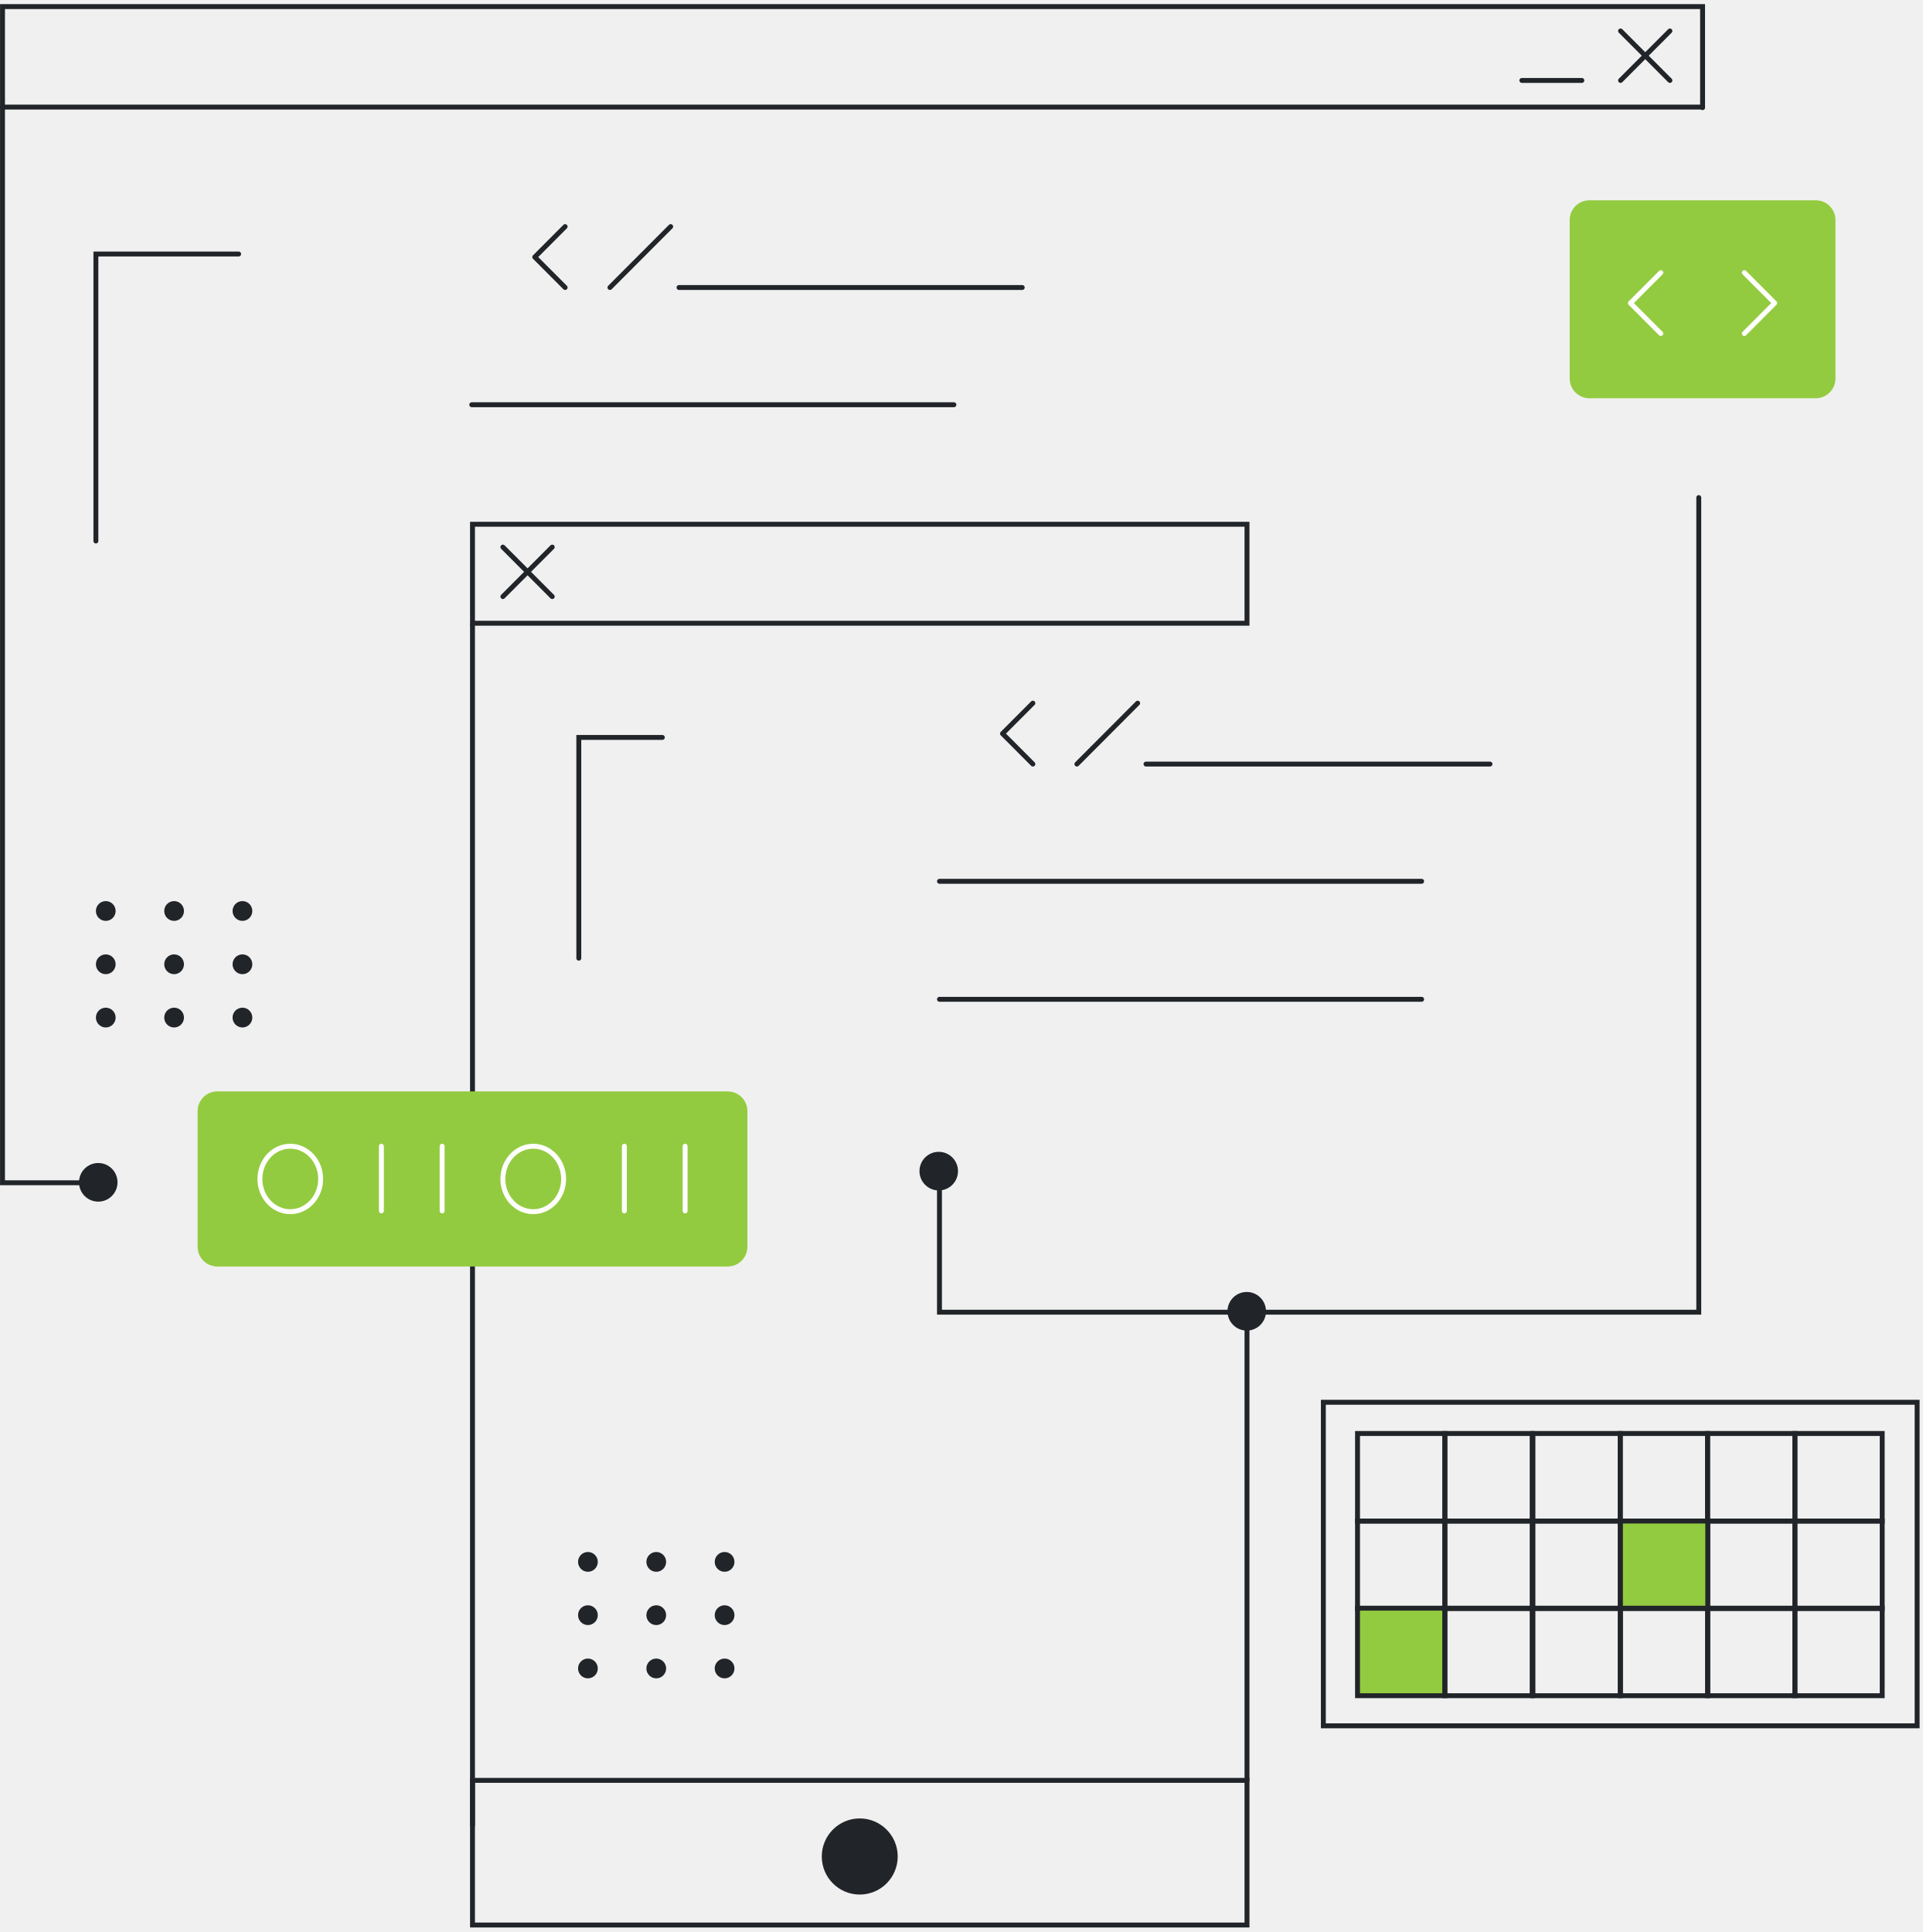
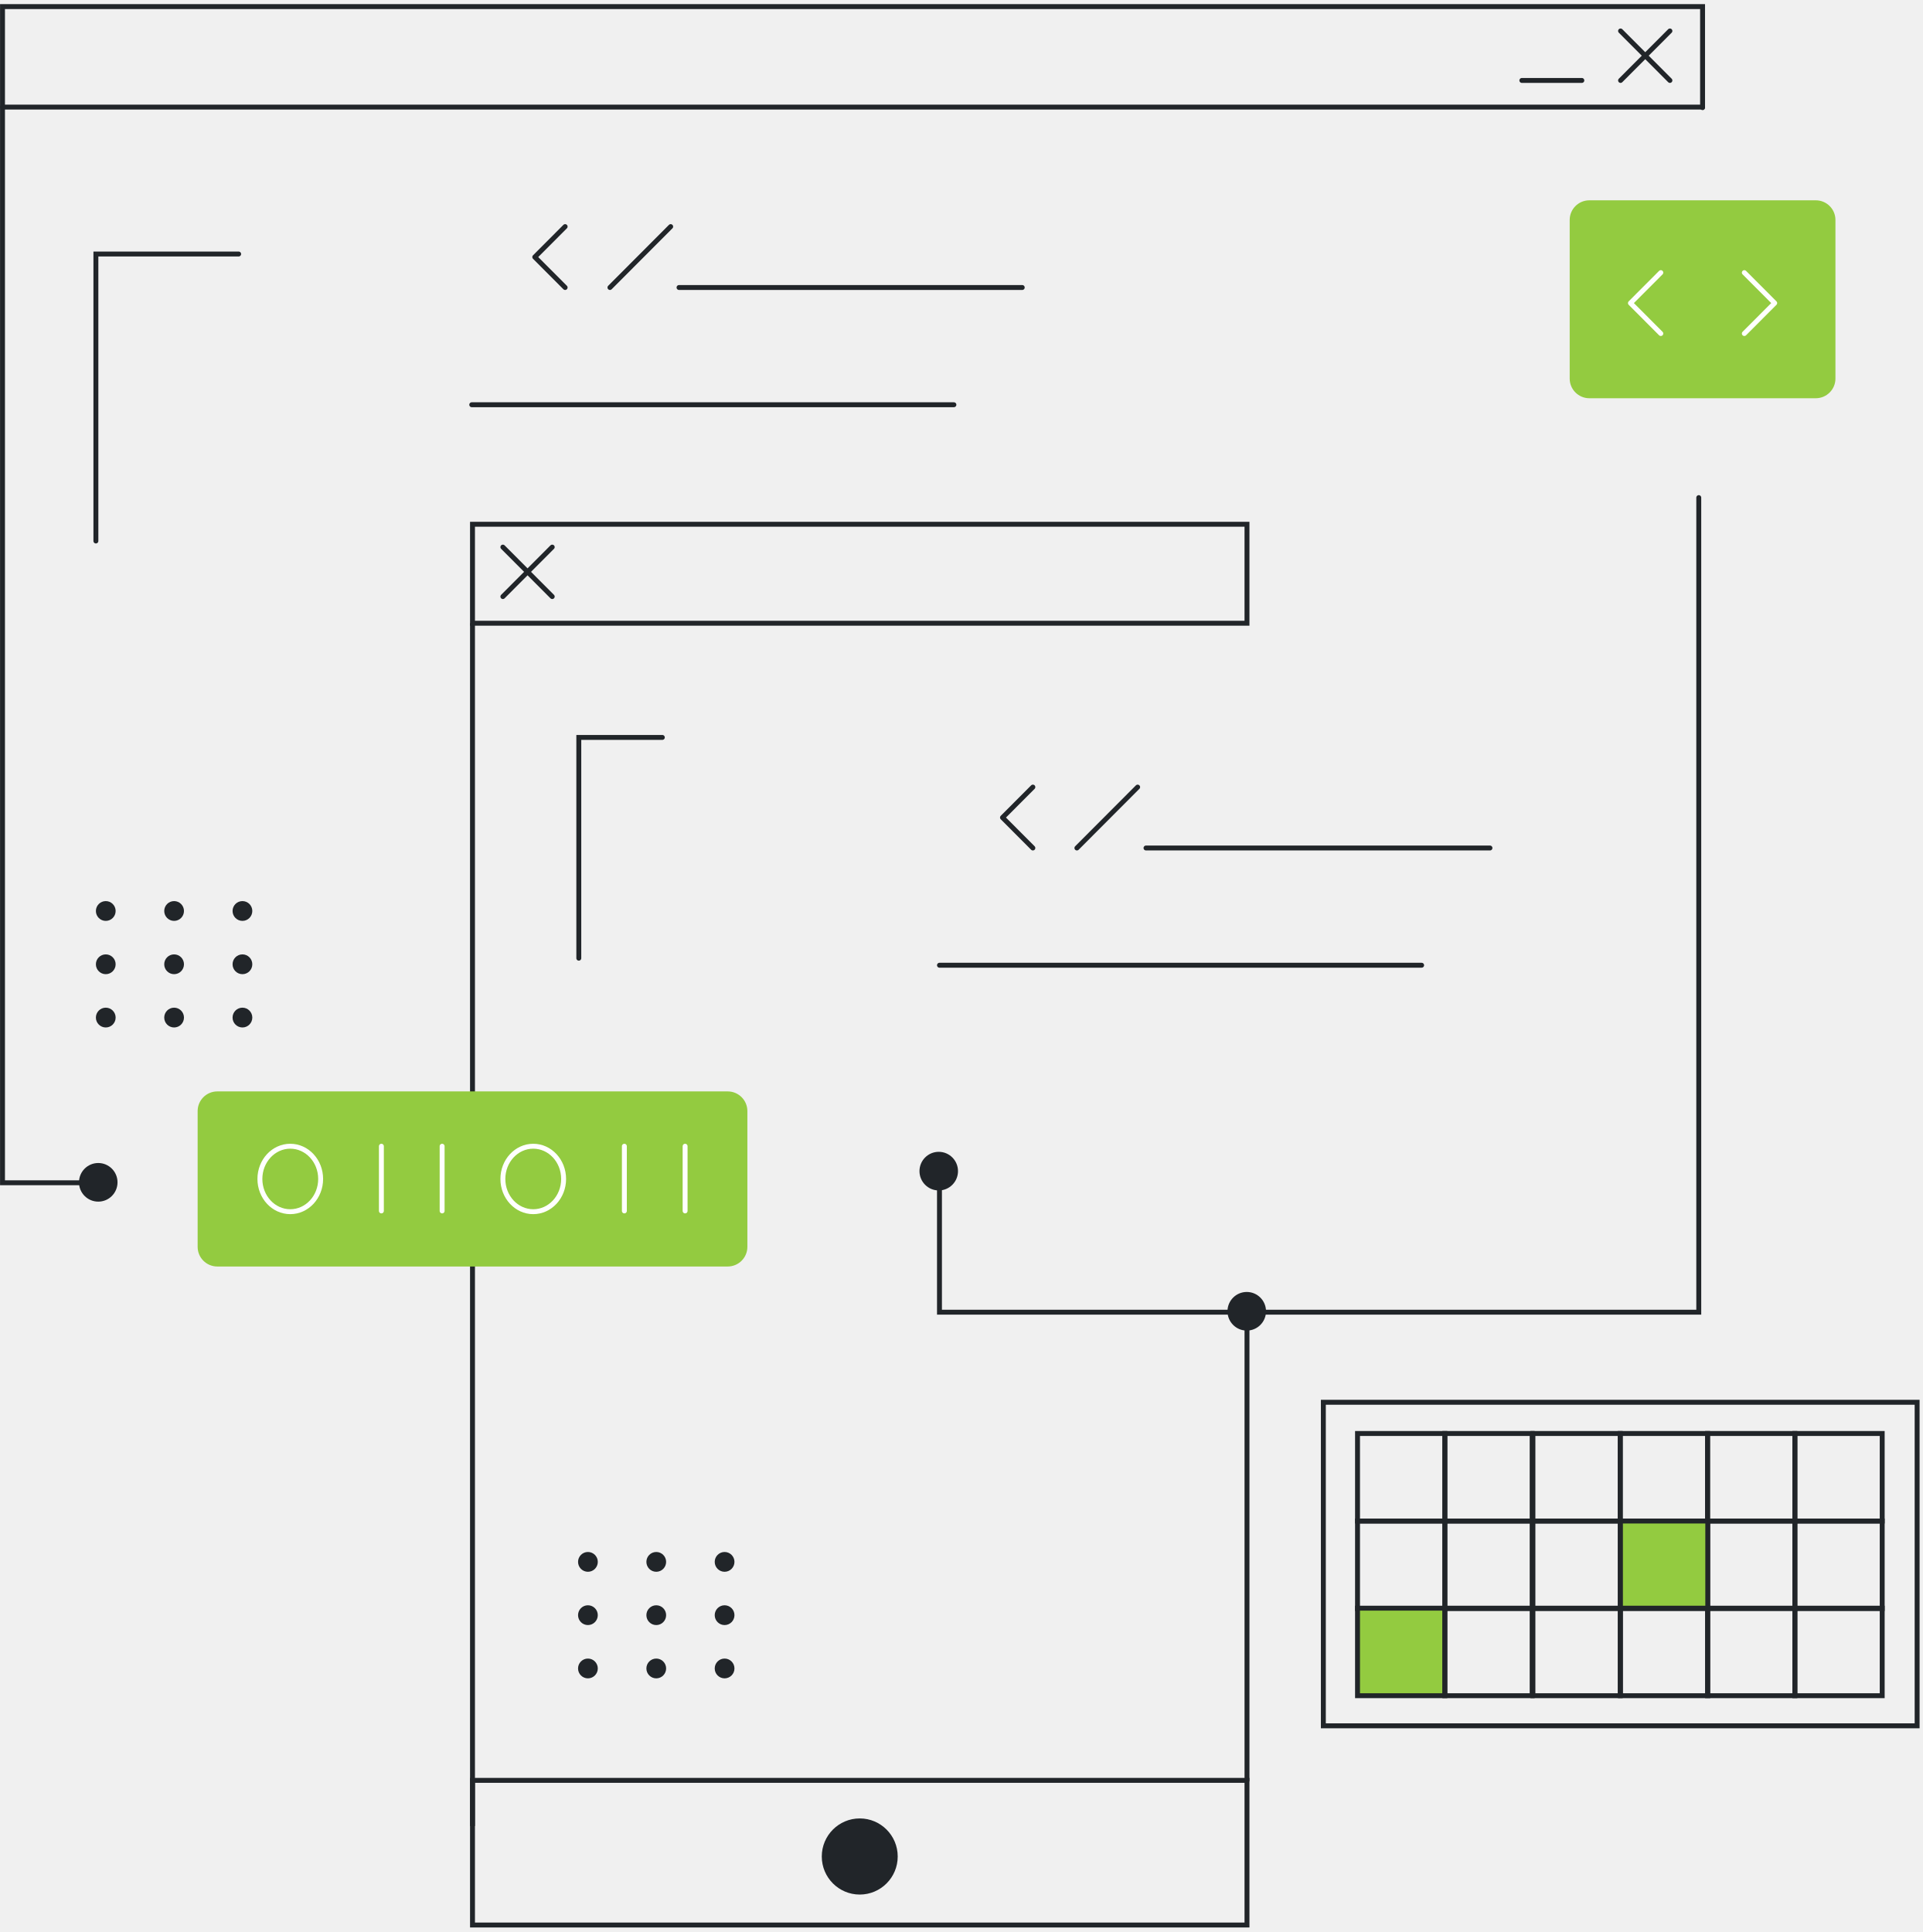
<svg xmlns="http://www.w3.org/2000/svg" width="391" height="393" viewBox="0 0 391 393" fill="none">
-   <path d="M253.622 106.643H96.101V126.775H253.622V106.643Z" stroke="#212529" stroke-miterlimit="10" />
-   <path d="M253.622 362.155H96.101V391.578H253.622V362.155Z" stroke="#212529" stroke-miterlimit="10" />
+   <path d="M253.621 106.643H96.101V126.775H253.621V106.643Z" stroke="#212529" stroke-miterlimit="10" />
+   <path d="M253.621 362.155H96.101V391.578H253.621V362.155Z" stroke="#212529" stroke-miterlimit="10" />
  <path d="M96.101 126.775V371.446" stroke="#212529" stroke-miterlimit="10" />
  <path d="M134.71 150.003H117.722V194.911" stroke="#212529" stroke-miterlimit="10" stroke-linecap="round" />
-   <path d="M102.279 111.289L112.317 121.355" stroke="#212529" stroke-miterlimit="10" stroke-linecap="round" />
-   <path d="M112.317 111.289L102.279 121.355" stroke="#212529" stroke-miterlimit="10" stroke-linecap="round" />
+   <path d="M102.278 111.289L112.316 121.355" stroke="#212529" stroke-miterlimit="10" stroke-linecap="round" />
+   <path d="M112.316 111.289L102.278 121.355" stroke="#212529" stroke-miterlimit="10" stroke-linecap="round" />
  <path d="M329.602 6.297L339.64 16.363" stroke="#212529" stroke-miterlimit="10" stroke-linecap="round" />
  <path d="M339.64 6.297L329.602 16.363" stroke="#212529" stroke-miterlimit="10" stroke-linecap="round" />
  <path d="M174.862 385.383C179.126 385.383 182.583 381.917 182.583 377.64C182.583 373.364 179.126 369.898 174.862 369.898C170.597 369.898 167.14 373.364 167.14 377.64C167.14 381.917 170.597 385.383 174.862 385.383Z" fill="#212529" />
  <path d="M191.077 239.819V266.919H345.508V101.223" stroke="#212529" stroke-miterlimit="10" stroke-linecap="round" />
  <path d="M19.967 240.593H0.509V1.342H346.281V21.894" stroke="#212529" stroke-miterlimit="10" stroke-linecap="round" />
  <path d="M119.577 319.725C120.686 319.725 121.585 318.823 121.585 317.711C121.585 316.6 120.686 315.698 119.577 315.698C118.468 315.698 117.569 316.6 117.569 317.711C117.569 318.823 118.468 319.725 119.577 319.725Z" fill="#212529" />
  <path d="M133.474 319.725C134.583 319.725 135.482 318.823 135.482 317.711C135.482 316.6 134.583 315.698 133.474 315.698C132.366 315.698 131.467 316.6 131.467 317.711C131.467 318.823 132.366 319.725 133.474 319.725Z" fill="#212529" />
  <path d="M147.372 319.725C148.481 319.725 149.38 318.823 149.38 317.711C149.38 316.6 148.481 315.698 147.372 315.698C146.264 315.698 145.365 316.6 145.365 317.711C145.365 318.823 146.264 319.725 147.372 319.725Z" fill="#212529" />
  <path d="M119.575 330.564C120.684 330.564 121.583 329.663 121.583 328.551C121.583 327.439 120.684 326.538 119.575 326.538C118.467 326.538 117.568 327.439 117.568 328.551C117.568 329.663 118.467 330.564 119.575 330.564Z" fill="#212529" />
  <path d="M133.474 330.564C134.583 330.564 135.482 329.663 135.482 328.551C135.482 327.439 134.583 326.538 133.474 326.538C132.366 326.538 131.467 327.439 131.467 328.551C131.467 329.663 132.366 330.564 133.474 330.564Z" fill="#212529" />
  <path d="M147.372 330.564C148.481 330.564 149.38 329.663 149.38 328.551C149.38 327.439 148.481 326.538 147.372 326.538C146.264 326.538 145.365 327.439 145.365 328.551C145.365 329.663 146.264 330.564 147.372 330.564Z" fill="#212529" />
  <path d="M119.575 341.404C120.684 341.404 121.583 340.503 121.583 339.391C121.583 338.279 120.684 337.378 119.575 337.378C118.467 337.378 117.568 338.279 117.568 339.391C117.568 340.503 118.467 341.404 119.575 341.404Z" fill="#212529" />
  <path d="M133.474 341.404C134.583 341.404 135.482 340.503 135.482 339.391C135.482 338.279 134.583 337.378 133.474 337.378C132.366 337.378 131.467 338.279 131.467 339.391C131.467 340.503 132.366 341.404 133.474 341.404Z" fill="#212529" />
  <path d="M147.372 341.404C148.481 341.404 149.38 340.503 149.38 339.391C149.38 338.279 148.481 337.378 147.372 337.378C146.264 337.378 145.365 338.279 145.365 339.391C145.365 340.503 146.264 341.404 147.372 341.404Z" fill="#212529" />
  <path d="M21.512 187.324C22.621 187.324 23.52 186.423 23.52 185.311C23.52 184.199 22.621 183.298 21.512 183.298C20.403 183.298 19.504 184.199 19.504 185.311C19.504 186.423 20.403 187.324 21.512 187.324Z" fill="#212529" />
-   <path d="M35.411 187.323C36.52 187.323 37.418 186.422 37.418 185.31C37.418 184.198 36.52 183.297 35.411 183.297C34.302 183.297 33.403 184.198 33.403 185.31C33.403 186.422 34.302 187.323 35.411 187.323Z" fill="#212529" />
-   <path d="M49.309 187.323C50.418 187.323 51.317 186.422 51.317 185.31C51.317 184.198 50.418 183.297 49.309 183.297C48.2 183.297 47.301 184.198 47.301 185.31C47.301 186.422 48.2 187.323 49.309 187.323Z" fill="#212529" />
+   <path d="M35.41 187.323C36.519 187.323 37.418 186.422 37.418 185.31C37.418 184.198 36.519 183.297 35.41 183.297C34.302 183.297 33.403 184.198 33.403 185.31C33.403 186.422 34.302 187.323 35.41 187.323Z" fill="#212529" />
+   <path d="M49.309 187.323C50.418 187.323 51.316 186.422 51.316 185.31C51.316 184.198 50.418 183.297 49.309 183.297C48.2 183.297 47.301 184.198 47.301 185.31C47.301 186.422 48.2 187.323 49.309 187.323Z" fill="#212529" />
  <path d="M21.511 198.163C22.62 198.163 23.519 197.262 23.519 196.15C23.519 195.038 22.62 194.137 21.511 194.137C20.402 194.137 19.503 195.038 19.503 196.15C19.503 197.262 20.402 198.163 21.511 198.163Z" fill="#212529" />
-   <path d="M35.411 198.163C36.52 198.163 37.418 197.262 37.418 196.15C37.418 195.038 36.52 194.137 35.411 194.137C34.302 194.137 33.403 195.038 33.403 196.15C33.403 197.262 34.302 198.163 35.411 198.163Z" fill="#212529" />
-   <path d="M49.309 198.163C50.418 198.163 51.317 197.262 51.317 196.15C51.317 195.038 50.418 194.137 49.309 194.137C48.2 194.137 47.301 195.038 47.301 196.15C47.301 197.262 48.2 198.163 49.309 198.163Z" fill="#212529" />
+   <path d="M35.41 198.163C36.519 198.163 37.418 197.262 37.418 196.15C37.418 195.038 36.519 194.137 35.41 194.137C34.302 194.137 33.403 195.038 33.403 196.15C33.403 197.262 34.302 198.163 35.41 198.163Z" fill="#212529" />
+   <path d="M49.309 198.163C50.418 198.163 51.316 197.262 51.316 196.15C51.316 195.038 50.418 194.137 49.309 194.137C48.2 194.137 47.301 195.038 47.301 196.15C47.301 197.262 48.2 198.163 49.309 198.163Z" fill="#212529" />
  <path d="M21.511 209.003C22.62 209.003 23.519 208.101 23.519 206.99C23.519 205.878 22.62 204.977 21.511 204.977C20.402 204.977 19.503 205.878 19.503 206.99C19.503 208.101 20.402 209.003 21.511 209.003Z" fill="#212529" />
-   <path d="M35.411 209.003C36.52 209.003 37.418 208.101 37.418 206.99C37.418 205.878 36.52 204.977 35.411 204.977C34.302 204.977 33.403 205.878 33.403 206.99C33.403 208.101 34.302 209.003 35.411 209.003Z" fill="#212529" />
-   <path d="M49.309 209.003C50.418 209.003 51.317 208.101 51.317 206.99C51.317 205.878 50.418 204.977 49.309 204.977C48.2 204.977 47.301 205.878 47.301 206.99C47.301 208.101 48.2 209.003 49.309 209.003Z" fill="#212529" />
+   <path d="M35.41 209.003C36.519 209.003 37.418 208.101 37.418 206.99C37.418 205.878 36.519 204.977 35.41 204.977C34.302 204.977 33.403 205.878 33.403 206.99C33.403 208.101 34.302 209.003 35.41 209.003Z" fill="#212529" />
+   <path d="M49.309 209.003C50.418 209.003 51.316 208.101 51.316 206.99C51.316 205.878 50.418 204.977 49.309 204.977C48.2 204.977 47.301 205.878 47.301 206.99C47.301 208.101 48.2 209.003 49.309 209.003Z" fill="#212529" />
  <path d="M253.622 362.155V267.693" stroke="#212529" stroke-miterlimit="10" stroke-linecap="round" />
  <path d="M190.928 242.156C193.091 242.156 194.845 240.397 194.845 238.227C194.845 236.058 193.091 234.299 190.928 234.299C188.764 234.299 187.01 236.058 187.01 238.227C187.01 240.397 188.764 242.156 190.928 242.156Z" fill="#212529" />
  <path d="M253.573 270.662C255.737 270.662 257.491 268.903 257.491 266.734C257.491 264.564 255.737 262.805 253.573 262.805C251.409 262.805 249.655 264.564 249.655 266.734C249.655 268.903 251.409 270.662 253.573 270.662Z" fill="#212529" />
-   <path d="M19.985 244.432C22.148 244.432 23.902 242.674 23.902 240.504C23.902 238.334 22.148 236.575 19.985 236.575C17.821 236.575 16.067 238.334 16.067 240.504C16.067 242.674 17.821 244.432 19.985 244.432Z" fill="#212529" />
+   <path d="M19.984 244.432C22.148 244.432 23.902 242.674 23.902 240.504C23.902 238.334 22.148 236.575 19.984 236.575C17.82 236.575 16.066 238.334 16.066 240.504C16.066 242.674 17.82 244.432 19.984 244.432Z" fill="#212529" />
  <path d="M369.306 40.746H323.255C321.046 40.746 319.255 42.537 319.255 44.746V77.009C319.255 79.218 321.046 81.009 323.255 81.009H369.306C371.516 81.009 373.306 79.218 373.306 77.009V44.746C373.306 42.537 371.516 40.746 369.306 40.746Z" fill="#93CB40" />
  <path d="M148.006 222.011H44.198C41.989 222.011 40.198 223.802 40.198 226.011V253.627C40.198 255.837 41.989 257.627 44.198 257.627H148.006C150.215 257.627 152.006 255.837 152.006 253.627V226.011C152.006 223.802 150.215 222.011 148.006 222.011Z" fill="#93CB40" />
-   <path d="M337.787 55.458L331.61 61.652L337.787 67.846" stroke="white" stroke-miterlimit="10" stroke-linecap="round" stroke-linejoin="round" />
-   <path d="M210.072 143.034L203.895 149.229L210.072 155.423" stroke="#212529" stroke-miterlimit="10" stroke-linecap="round" stroke-linejoin="round" />
-   <path d="M354.774 55.458L360.951 61.652L354.774 67.846" stroke="white" stroke-miterlimit="10" stroke-linecap="round" stroke-linejoin="round" />
-   <path d="M77.57 233.16V246.323" stroke="white" stroke-miterlimit="10" stroke-linecap="round" />
+   <path d="M337.787 55.458L331.609 61.652L337.787 67.846" stroke="white" stroke-miterlimit="10" stroke-linecap="round" stroke-linejoin="round" />
+   <path d="M210.072 160.108L203.895 166.302L210.072 172.497" stroke="#212529" stroke-miterlimit="10" stroke-linecap="round" stroke-linejoin="round" />
+   <path d="M354.774 55.458L360.952 61.652L354.774 67.846" stroke="white" stroke-miterlimit="10" stroke-linecap="round" stroke-linejoin="round" />
+   <path d="M77.569 233.16V246.323" stroke="white" stroke-miterlimit="10" stroke-linecap="round" />
  <path d="M89.924 233.16V246.323" stroke="white" stroke-miterlimit="10" stroke-linecap="round" />
-   <path d="M59.038 246.478C62.45 246.478 65.215 243.497 65.215 239.819C65.215 236.142 62.45 233.16 59.038 233.16C55.626 233.16 52.861 236.142 52.861 239.819C52.861 243.497 55.626 246.478 59.038 246.478Z" stroke="white" stroke-miterlimit="10" stroke-linecap="round" />
-   <path d="M126.989 233.16V246.323" stroke="white" stroke-miterlimit="10" stroke-linecap="round" />
-   <path d="M139.343 233.16V246.323" stroke="white" stroke-miterlimit="10" stroke-linecap="round" />
-   <path d="M108.456 246.478C111.868 246.478 114.634 243.497 114.634 239.819C114.634 236.142 111.868 233.16 108.456 233.16C105.045 233.16 102.279 236.142 102.279 239.819C102.279 243.497 105.045 246.478 108.456 246.478Z" stroke="white" stroke-miterlimit="10" stroke-linecap="round" />
-   <path d="M191.077 203.273H289.141" stroke="#212529" stroke-miterlimit="10" stroke-linecap="round" />
-   <path d="M191.077 179.271H289.141" stroke="#212529" stroke-miterlimit="10" stroke-linecap="round" />
-   <path d="M233.082 155.423H303.04" stroke="#212529" stroke-miterlimit="10" stroke-linecap="round" />
-   <path d="M231.383 143.034L219.028 155.423" stroke="#212529" stroke-miterlimit="10" stroke-linecap="round" />
+   <path d="M59.038 246.478C62.449 246.478 65.215 243.497 65.215 239.819C65.215 236.142 62.449 233.16 59.038 233.16C55.626 233.16 52.86 236.142 52.86 239.819C52.86 243.497 55.626 246.478 59.038 246.478Z" stroke="white" stroke-miterlimit="10" stroke-linecap="round" />
+   <path d="M126.988 233.16V246.323" stroke="white" stroke-miterlimit="10" stroke-linecap="round" />
+   <path d="M139.342 233.16V246.323" stroke="white" stroke-miterlimit="10" stroke-linecap="round" />
+   <path d="M108.456 246.478C111.868 246.478 114.633 243.497 114.633 239.819C114.633 236.142 111.868 233.16 108.456 233.16C105.044 233.16 102.279 236.142 102.279 239.819C102.279 243.497 105.044 246.478 108.456 246.478Z" stroke="white" stroke-miterlimit="10" stroke-linecap="round" />
+   <path d="M191.077 196.344H289.141" stroke="#212529" stroke-miterlimit="10" stroke-linecap="round" />
+   <path d="M233.082 172.497H303.04" stroke="#212529" stroke-miterlimit="10" stroke-linecap="round" />
+   <path d="M231.383 160.108L219.028 172.497" stroke="#212529" stroke-miterlimit="10" stroke-linecap="round" />
  <path d="M114.941 46.095L108.764 52.289L114.941 58.483" stroke="#212529" stroke-miterlimit="10" stroke-linecap="round" stroke-linejoin="round" />
-   <path d="M95.948 82.331H194.012" stroke="#212529" stroke-miterlimit="10" stroke-linecap="round" />
+   <path d="M95.947 82.331H194.011" stroke="#212529" stroke-miterlimit="10" stroke-linecap="round" />
  <path d="M138.106 58.483H207.91" stroke="#212529" stroke-miterlimit="10" stroke-linecap="round" />
  <path d="M136.408 46.095L124.054 58.483" stroke="#212529" stroke-miterlimit="10" stroke-linecap="round" />
  <path d="M48.536 51.67H19.503V110.05" stroke="#212529" stroke-miterlimit="10" stroke-linecap="round" />
-   <path d="M389.919 285.246H269.153V351.06H389.919V285.246Z" stroke="#212529" stroke-miterlimit="10" stroke-linecap="round" />
+   <path d="M389.918 285.246H269.153V351.06H389.918V285.246Z" stroke="#212529" stroke-miterlimit="10" stroke-linecap="round" />
  <path d="M293.862 291.596H276.103V309.404H293.862V291.596Z" stroke="#212529" stroke-miterlimit="10" stroke-linecap="round" />
-   <path d="M311.622 291.596H293.862V309.404H311.622V291.596Z" stroke="#212529" stroke-miterlimit="10" stroke-linecap="round" />
-   <path d="M329.536 291.596H311.777V309.404H329.536V291.596Z" stroke="#212529" stroke-miterlimit="10" stroke-linecap="round" />
+   <path d="M311.621 291.596H293.862V309.404H311.621V291.596Z" stroke="#212529" stroke-miterlimit="10" stroke-linecap="round" />
+   <path d="M329.536 291.596H311.776V309.404H329.536V291.596Z" stroke="#212529" stroke-miterlimit="10" stroke-linecap="round" />
  <path d="M347.296 291.596H329.536V309.404H347.296V291.596Z" stroke="#212529" stroke-miterlimit="10" stroke-linecap="round" />
-   <path d="M365.056 291.596H347.297V309.404H365.056V291.596Z" stroke="#212529" stroke-miterlimit="10" stroke-linecap="round" />
+   <path d="M365.056 291.596H347.296V309.404H365.056V291.596Z" stroke="#212529" stroke-miterlimit="10" stroke-linecap="round" />
  <path d="M382.815 291.596H365.055V309.404H382.815V291.596Z" stroke="#212529" stroke-miterlimit="10" stroke-linecap="round" />
  <path d="M293.862 309.404H276.103V327.212H293.862V309.404Z" stroke="#212529" stroke-miterlimit="10" stroke-linecap="round" />
  <path d="M293.862 327.127H276.103V344.935H293.862V327.127Z" fill="#93CB40" stroke="#212529" stroke-miterlimit="10" stroke-linecap="round" />
-   <path d="M311.622 309.404H293.862V327.212H311.622V309.404Z" stroke="#212529" stroke-miterlimit="10" stroke-linecap="round" />
-   <path d="M311.622 327.127H293.862V344.935H311.622V327.127Z" stroke="#212529" stroke-miterlimit="10" stroke-linecap="round" />
-   <path d="M329.536 309.404H311.777V327.212H329.536V309.404Z" stroke="#212529" stroke-miterlimit="10" stroke-linecap="round" />
-   <path d="M329.536 327.127H311.777V344.935H329.536V327.127Z" stroke="#212529" stroke-miterlimit="10" stroke-linecap="round" />
-   <path d="M365.056 309.404H347.297V327.212H365.056V309.404Z" stroke="#212529" stroke-miterlimit="10" stroke-linecap="round" />
-   <path d="M365.056 327.127H347.297V344.935H365.056V327.127Z" stroke="#212529" stroke-miterlimit="10" stroke-linecap="round" />
-   <path d="M347.339 309.404H329.58V327.212H347.339V309.404Z" fill="#93CB40" stroke="#212529" stroke-miterlimit="10" stroke-linecap="round" />
-   <path d="M347.339 327.127H329.58V344.935H347.339V327.127Z" stroke="#212529" stroke-miterlimit="10" stroke-linecap="round" />
+   <path d="M311.621 309.404H293.862V327.212H311.621V309.404Z" stroke="#212529" stroke-miterlimit="10" stroke-linecap="round" />
+   <path d="M311.621 327.127H293.862V344.935H311.621V327.127Z" stroke="#212529" stroke-miterlimit="10" stroke-linecap="round" />
+   <path d="M329.536 309.404H311.776V327.212H329.536V309.404Z" stroke="#212529" stroke-miterlimit="10" stroke-linecap="round" />
+   <path d="M329.536 327.127H311.776V344.935H329.536V327.127Z" stroke="#212529" stroke-miterlimit="10" stroke-linecap="round" />
+   <path d="M365.056 309.404H347.296V327.212H365.056V309.404Z" stroke="#212529" stroke-miterlimit="10" stroke-linecap="round" />
+   <path d="M365.056 327.127H347.296V344.935H365.056V327.127Z" stroke="#212529" stroke-miterlimit="10" stroke-linecap="round" />
+   <path d="M347.339 309.404H329.579V327.212H347.339V309.404Z" fill="#93CB40" stroke="#212529" stroke-miterlimit="10" stroke-linecap="round" />
+   <path d="M347.339 327.127H329.579V344.935H347.339V327.127Z" stroke="#212529" stroke-miterlimit="10" stroke-linecap="round" />
  <path d="M382.815 309.404H365.055V327.212H382.815V309.404Z" stroke="#212529" stroke-miterlimit="10" stroke-linecap="round" />
  <path d="M382.815 327.127H365.055V344.935H382.815V327.127Z" stroke="#212529" stroke-miterlimit="10" stroke-linecap="round" />
  <path d="M0.508 21.782H346.281" stroke="#212529" stroke-miterlimit="10" stroke-linecap="round" />
  <path d="M321.726 16.363H309.526" stroke="#212529" stroke-miterlimit="10" stroke-linecap="round" />
</svg>
